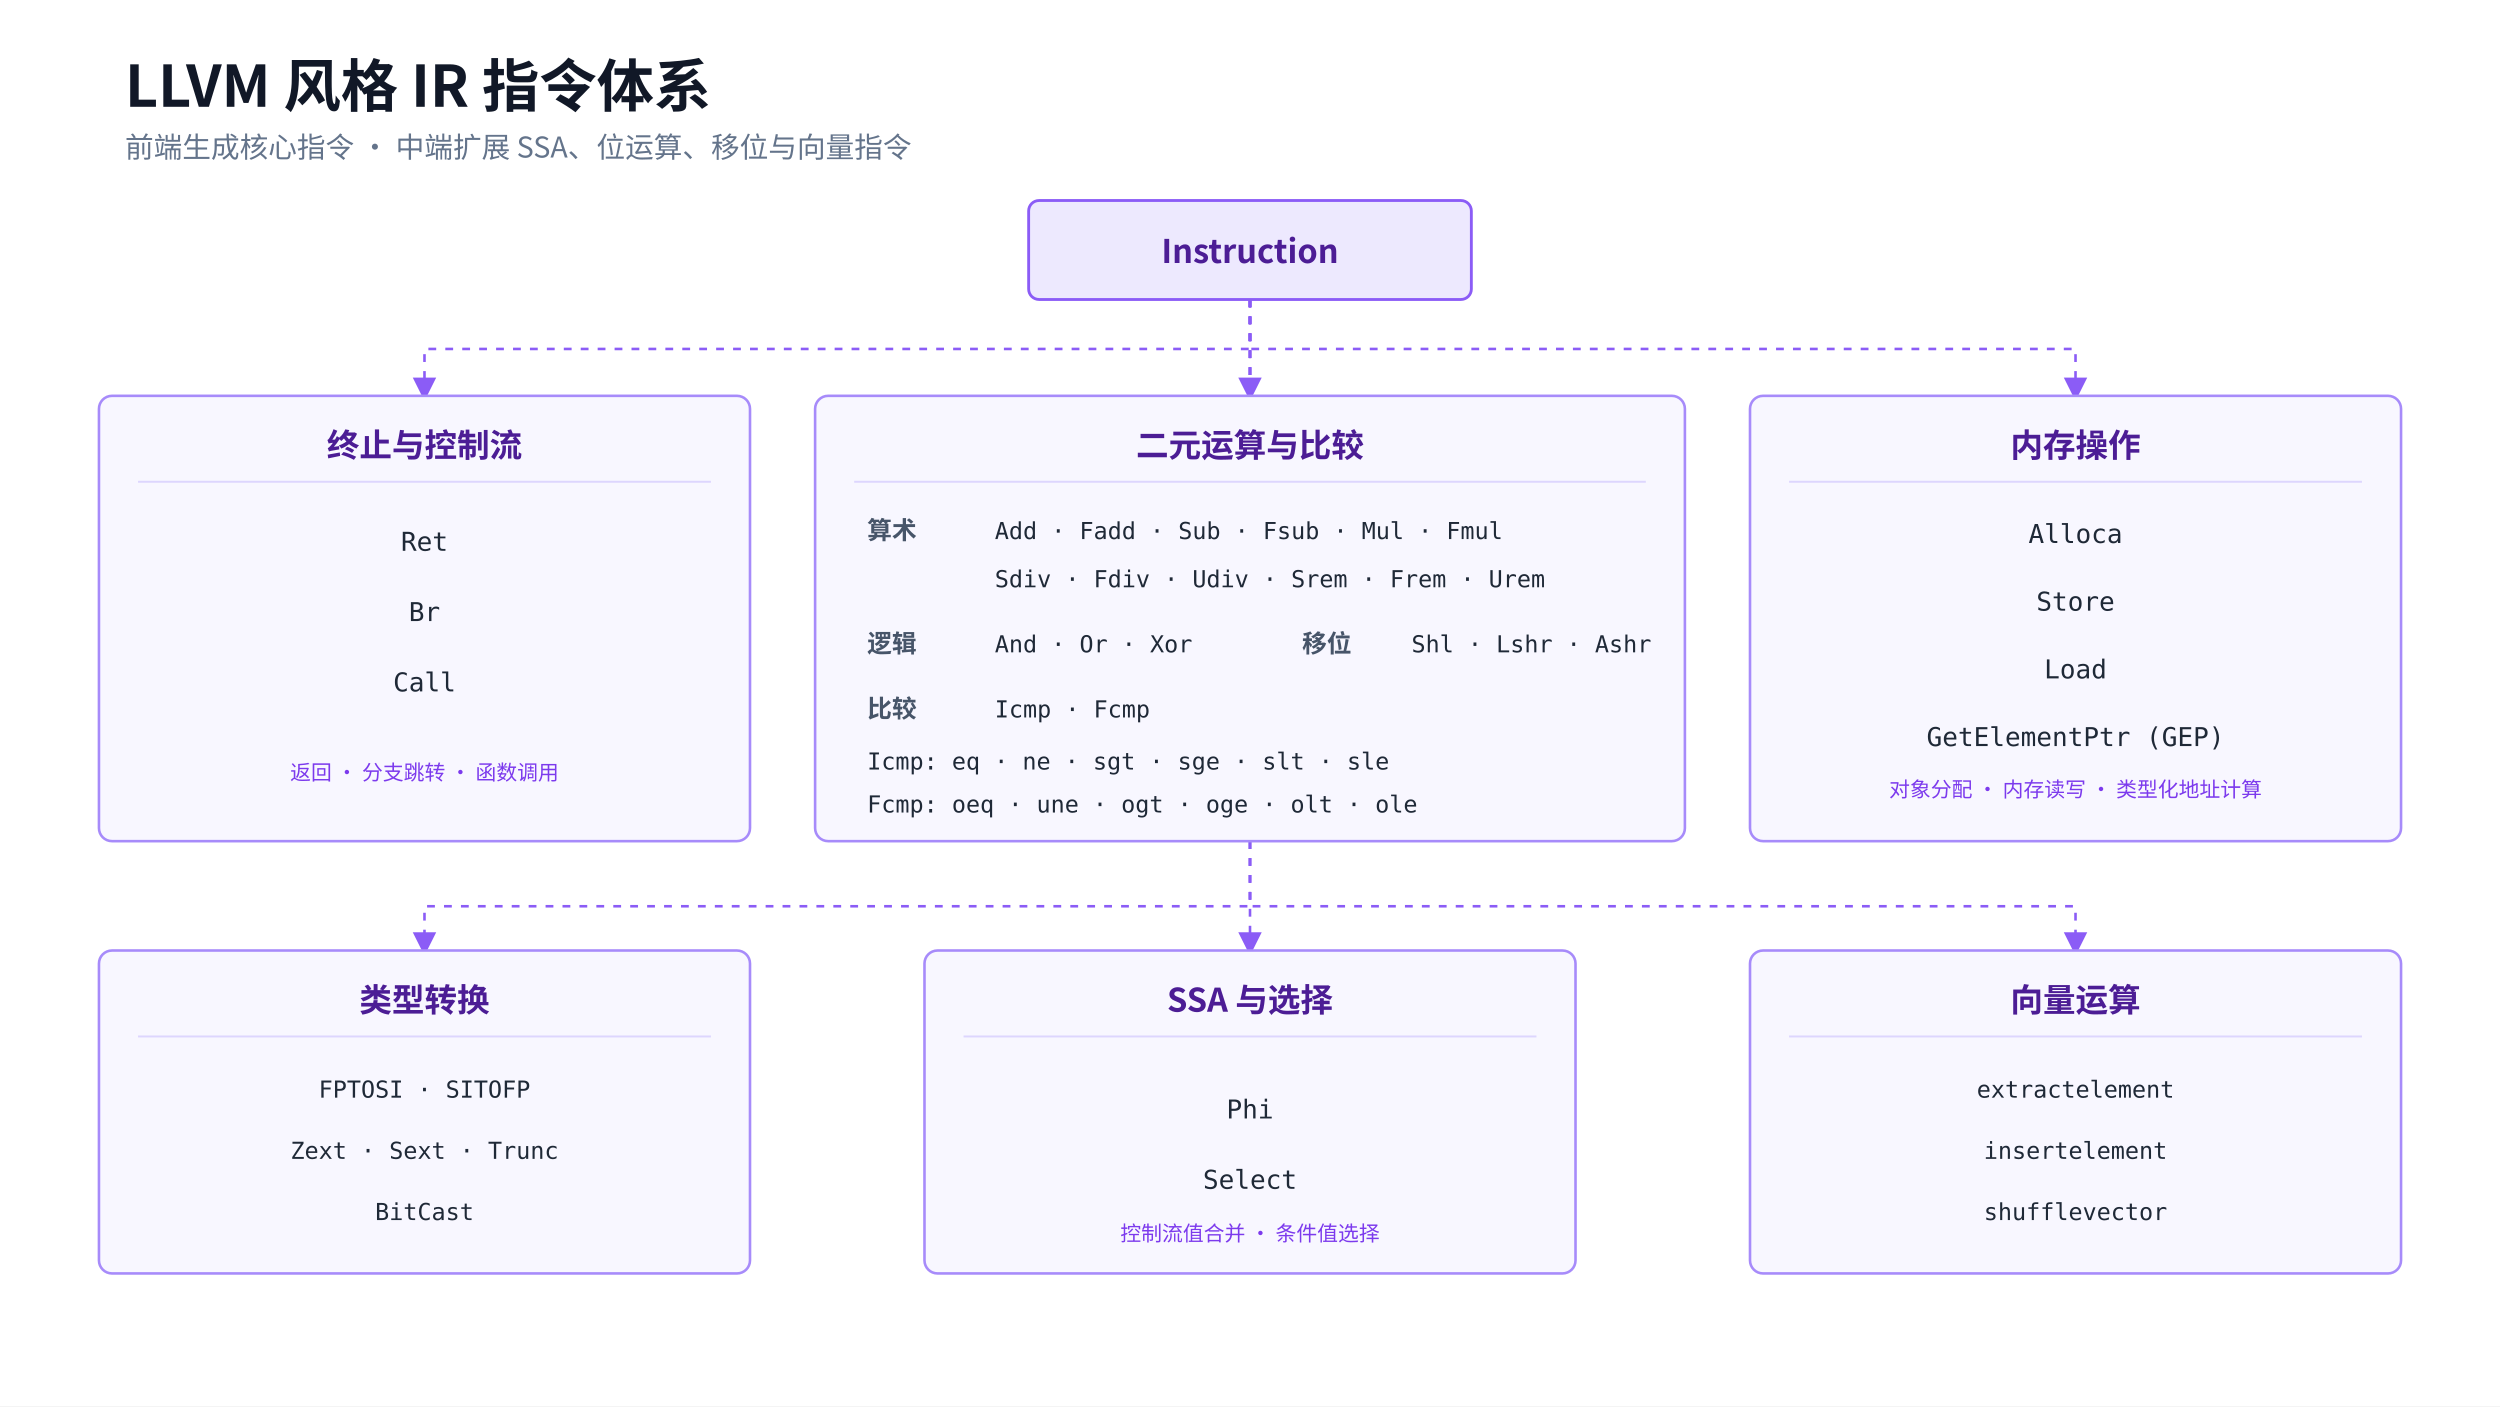
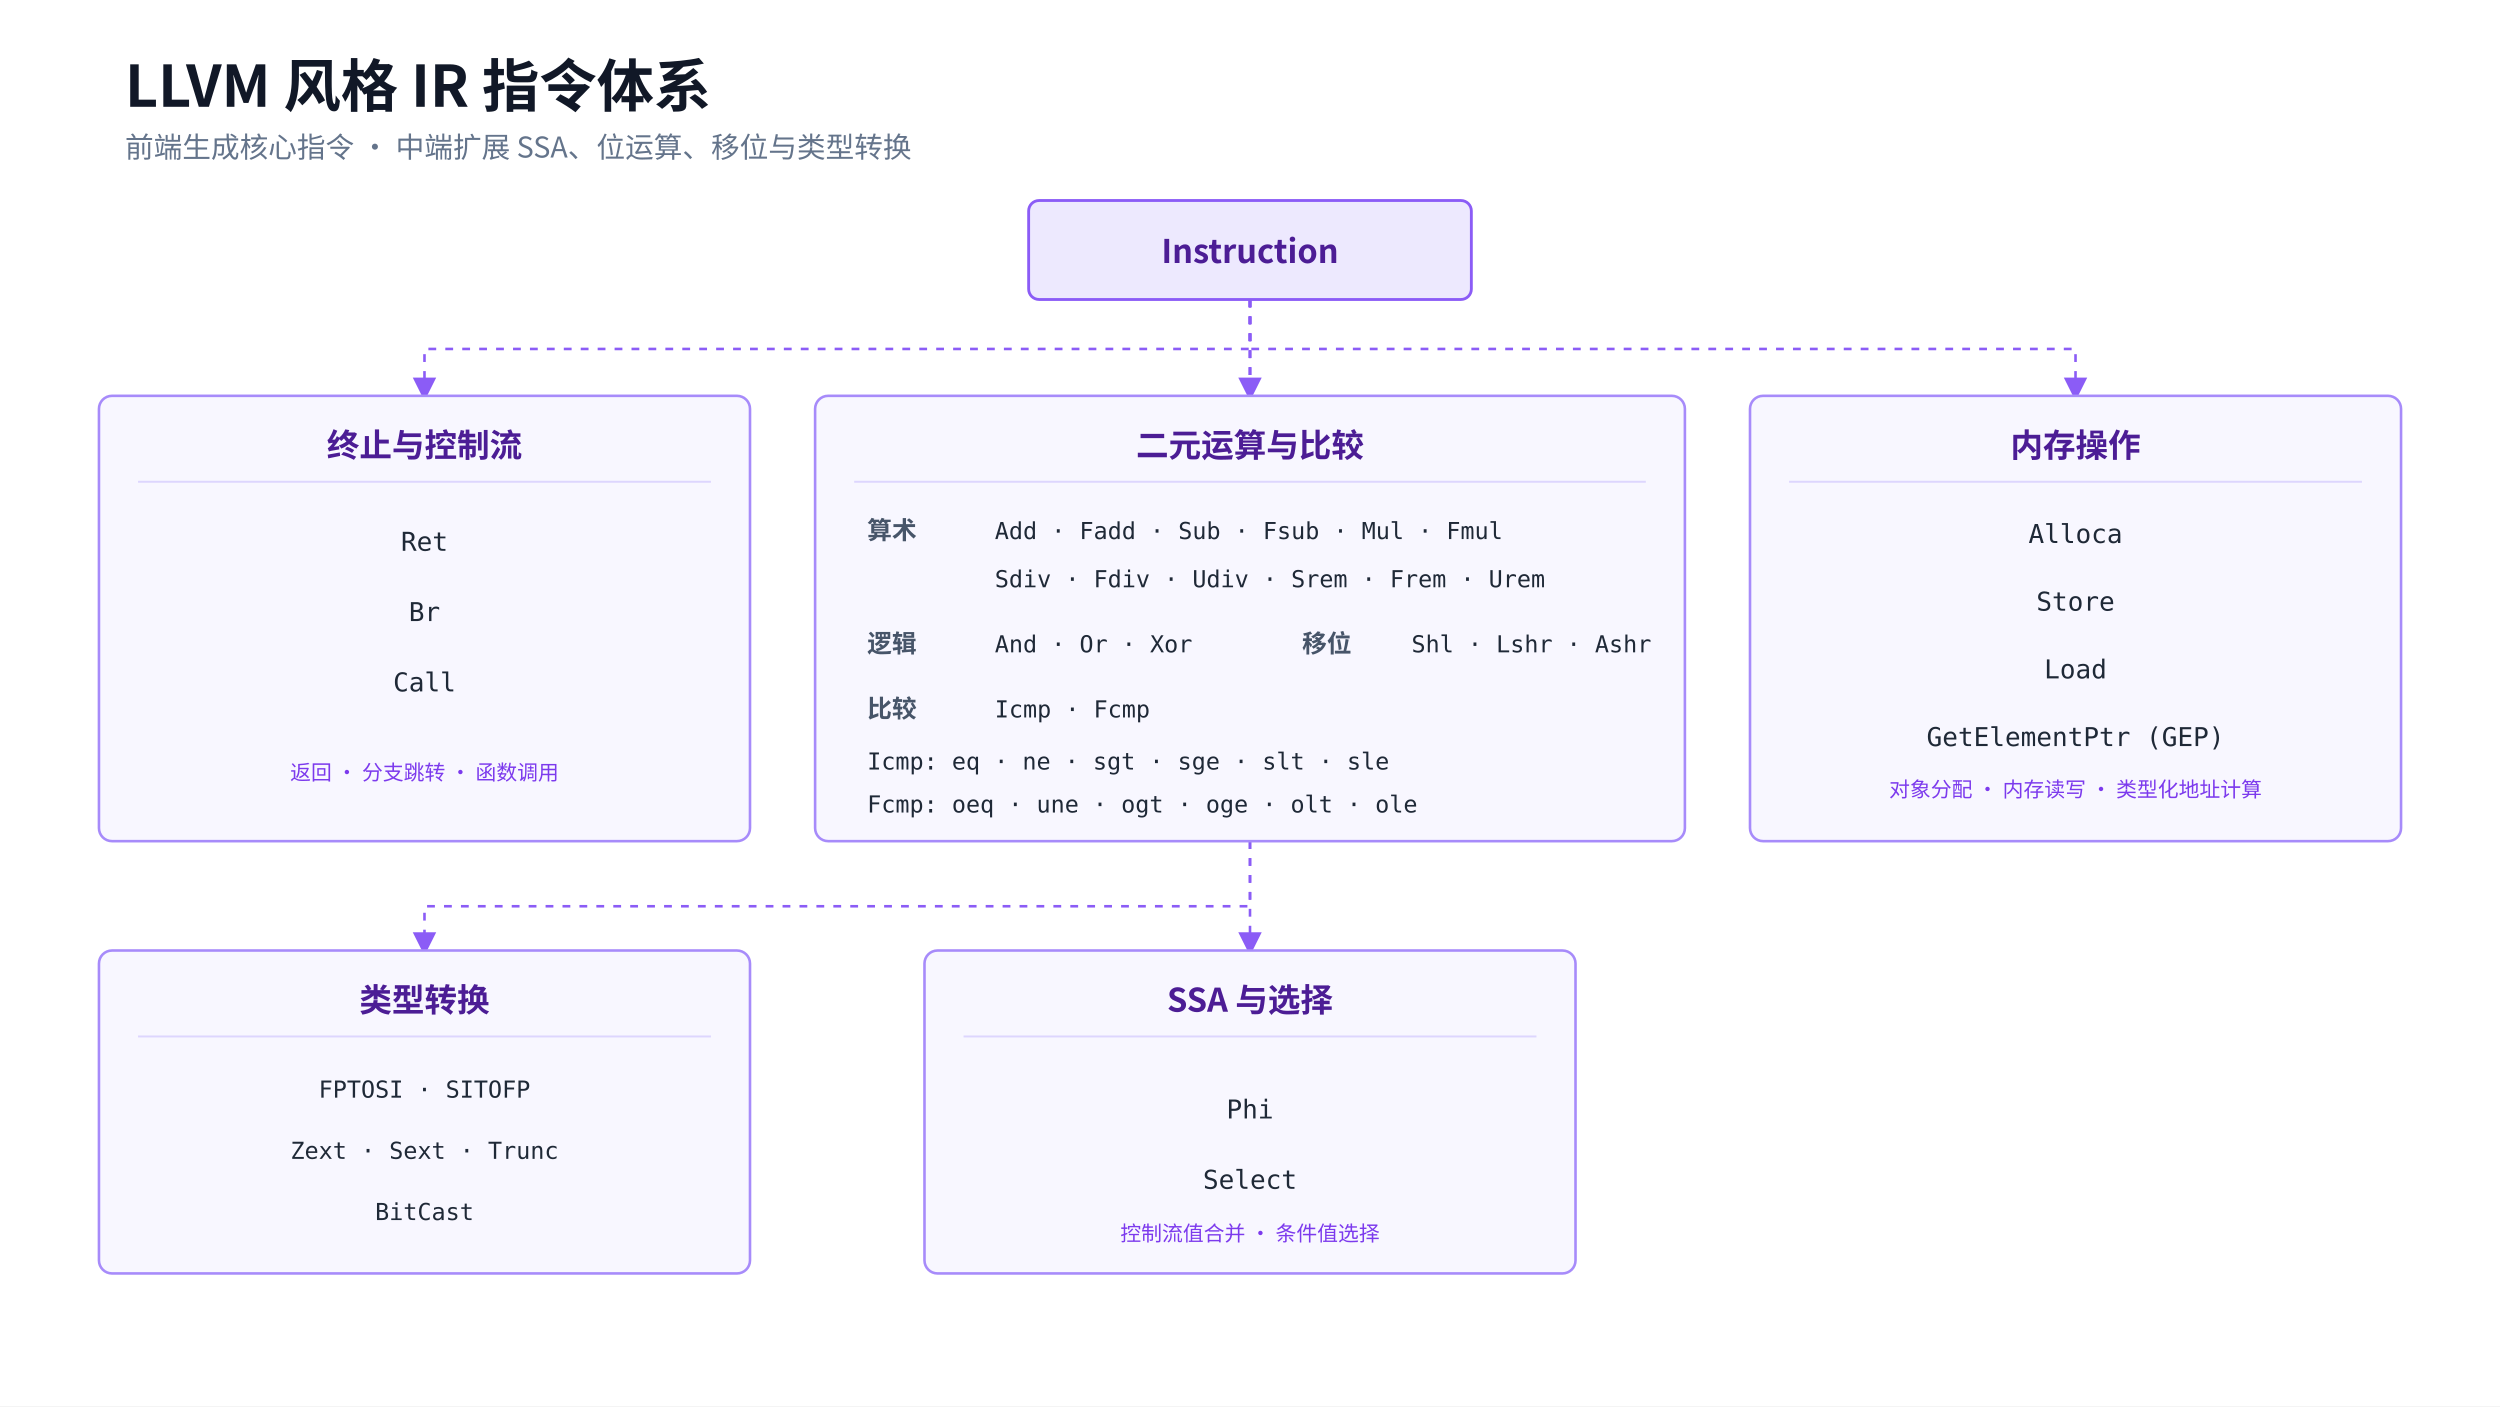
<svg xmlns="http://www.w3.org/2000/svg" width="1920" height="1080" viewBox="0 0 1920 1080">
  <defs>
    <style>
      .title { font: 700 44px "Noto Sans CJK SC", "Microsoft YaHei", sans-serif; fill: #111827; }
      .subtitle { font: 400 22px "Noto Sans CJK SC", "Microsoft YaHei", sans-serif; fill: #64748b; }
      .root { fill: #ede9fe; stroke: #8b5cf6; stroke-width: 2.2; }
      .card { fill: #f8f7ff; stroke: #a78bfa; stroke-width: 2; }
      .card-title { font: 700 25px "Noto Sans CJK SC", "Microsoft YaHei", sans-serif; fill: #4c1d95; }
      .label { font: 600 19px "Noto Sans CJK SC", "Microsoft YaHei", sans-serif; fill: #475569; }
      .inst { font: 500 20px "JetBrains Mono", "Consolas", monospace; fill: #1f2937; }
      .inst-small { font: 500 18px "JetBrains Mono", "Consolas", monospace; fill: #1f2937; }
      .hint { font: 400 16px "Noto Sans CJK SC", "Microsoft YaHei", sans-serif; fill: #7c3aed; }
      .line { fill: none; stroke: #8b5cf6; stroke-width: 2; stroke-dasharray: 6 7; }
      .divider { stroke: #ddd6fe; stroke-width: 1.5; }
    </style>
    <marker id="arrow" markerWidth="9" markerHeight="9" refX="7" refY="4.5" orient="auto">
      <path d="M0,0 L9,4.5 L0,9 Z" fill="#8b5cf6" />
    </marker>
  </defs>
  <rect width="1920" height="1080" fill="#ffffff" />
  <text x="96" y="82" class="title">LLVM 风格 IR 指令体系</text>
-   <text x="96" y="121" class="subtitle">前端生成核心指令 · 中端扩展 SSA、位运算、移位与向量指令</text>
+   <text x="96" y="121" class="subtitle">前端生成核心指令 · 中端扩展 SSA、位运算、移位与类型转换</text>
  <rect x="790" y="154" width="340" height="76" rx="8" class="root" />
  <text x="960" y="202" text-anchor="middle" class="card-title">Instruction</text>
  <path d="M960 230 V268 H326 V304" class="line" marker-end="url(#arrow)" />
  <path d="M960 230 V268 H960 V304" class="line" marker-end="url(#arrow)" />
  <path d="M960 230 V268 H1594 V304" class="line" marker-end="url(#arrow)" />
  <path d="M960 230 V696 H326 V730" class="line" marker-end="url(#arrow)" />
  <path d="M960 230 V696 H960 V730" class="line" marker-end="url(#arrow)" />
-   <path d="M960 230 V696 H1594 V730" class="line" marker-end="url(#arrow)" />
  <rect x="76" y="304" width="500" height="342" rx="10" class="card" />
  <text x="326" y="351" text-anchor="middle" class="card-title">终止与控制流</text>
  <line x1="106" y1="370" x2="546" y2="370" class="divider" />
  <text x="326" y="423" text-anchor="middle" class="inst">Ret</text>
  <text x="326" y="477" text-anchor="middle" class="inst">Br</text>
  <text x="326" y="531" text-anchor="middle" class="inst">Call</text>
  <text x="326" y="599" text-anchor="middle" class="hint">返回 · 分支跳转 · 函数调用</text>
  <rect x="626" y="304" width="668" height="342" rx="10" class="card" />
  <text x="960" y="351" text-anchor="middle" class="card-title">二元运算与比较</text>
  <line x1="656" y1="370" x2="1264" y2="370" class="divider" />
  <text x="666" y="414" class="label">算术</text>
  <text x="764" y="414" class="inst-small">Add · Fadd · Sub · Fsub · Mul · Fmul</text>
  <text x="764" y="451" class="inst-small">Sdiv · Fdiv · Udiv · Srem · Frem · Urem</text>
  <text x="666" y="501" class="label">逻辑</text>
  <text x="764" y="501" class="inst-small">And · Or · Xor</text>
  <text x="1000" y="501" class="label">移位</text>
  <text x="1084" y="501" class="inst-small">Shl · Lshr · Ashr</text>
  <text x="666" y="551" class="label">比较</text>
  <text x="764" y="551" class="inst-small">Icmp · Fcmp</text>
  <text x="666" y="591" class="inst-small">Icmp: eq · ne · sgt · sge · slt · sle</text>
  <text x="666" y="624" class="inst-small">Fcmp: oeq · une · ogt · oge · olt · ole</text>
  <rect x="1344" y="304" width="500" height="342" rx="10" class="card" />
  <text x="1594" y="351" text-anchor="middle" class="card-title">内存操作</text>
  <line x1="1374" y1="370" x2="1814" y2="370" class="divider" />
  <text x="1594" y="417" text-anchor="middle" class="inst">Alloca</text>
  <text x="1594" y="469" text-anchor="middle" class="inst">Store</text>
  <text x="1594" y="521" text-anchor="middle" class="inst">Load</text>
  <text x="1594" y="573" text-anchor="middle" class="inst">GetElementPtr (GEP)</text>
  <text x="1594" y="612" text-anchor="middle" class="hint">对象分配 · 内存读写 · 类型化地址计算</text>
  <rect x="76" y="730" width="500" height="248" rx="10" class="card" />
  <text x="326" y="777" text-anchor="middle" class="card-title">类型转换</text>
  <line x1="106" y1="796" x2="546" y2="796" class="divider" />
  <text x="326" y="843" text-anchor="middle" class="inst-small">FPTOSI · SITOFP</text>
  <text x="326" y="890" text-anchor="middle" class="inst-small">Zext · Sext · Trunc</text>
  <text x="326" y="937" text-anchor="middle" class="inst-small">BitCast</text>
  <rect x="710" y="730" width="500" height="248" rx="10" class="card" />
  <text x="960" y="777" text-anchor="middle" class="card-title">SSA 与选择</text>
  <line x1="740" y1="796" x2="1180" y2="796" class="divider" />
  <text x="960" y="859" text-anchor="middle" class="inst">Phi</text>
  <text x="960" y="913" text-anchor="middle" class="inst">Select</text>
  <text x="960" y="953" text-anchor="middle" class="hint">控制流值合并 · 条件值选择</text>
-   <rect x="1344" y="730" width="500" height="248" rx="10" class="card" />
-   <text x="1594" y="777" text-anchor="middle" class="card-title">向量运算</text>
-   <line x1="1374" y1="796" x2="1814" y2="796" class="divider" />
-   <text x="1594" y="843" text-anchor="middle" class="inst-small">extractelement</text>
-   <text x="1594" y="890" text-anchor="middle" class="inst-small">insertelement</text>
-   <text x="1594" y="937" text-anchor="middle" class="inst-small">shufflevector</text>
</svg>
